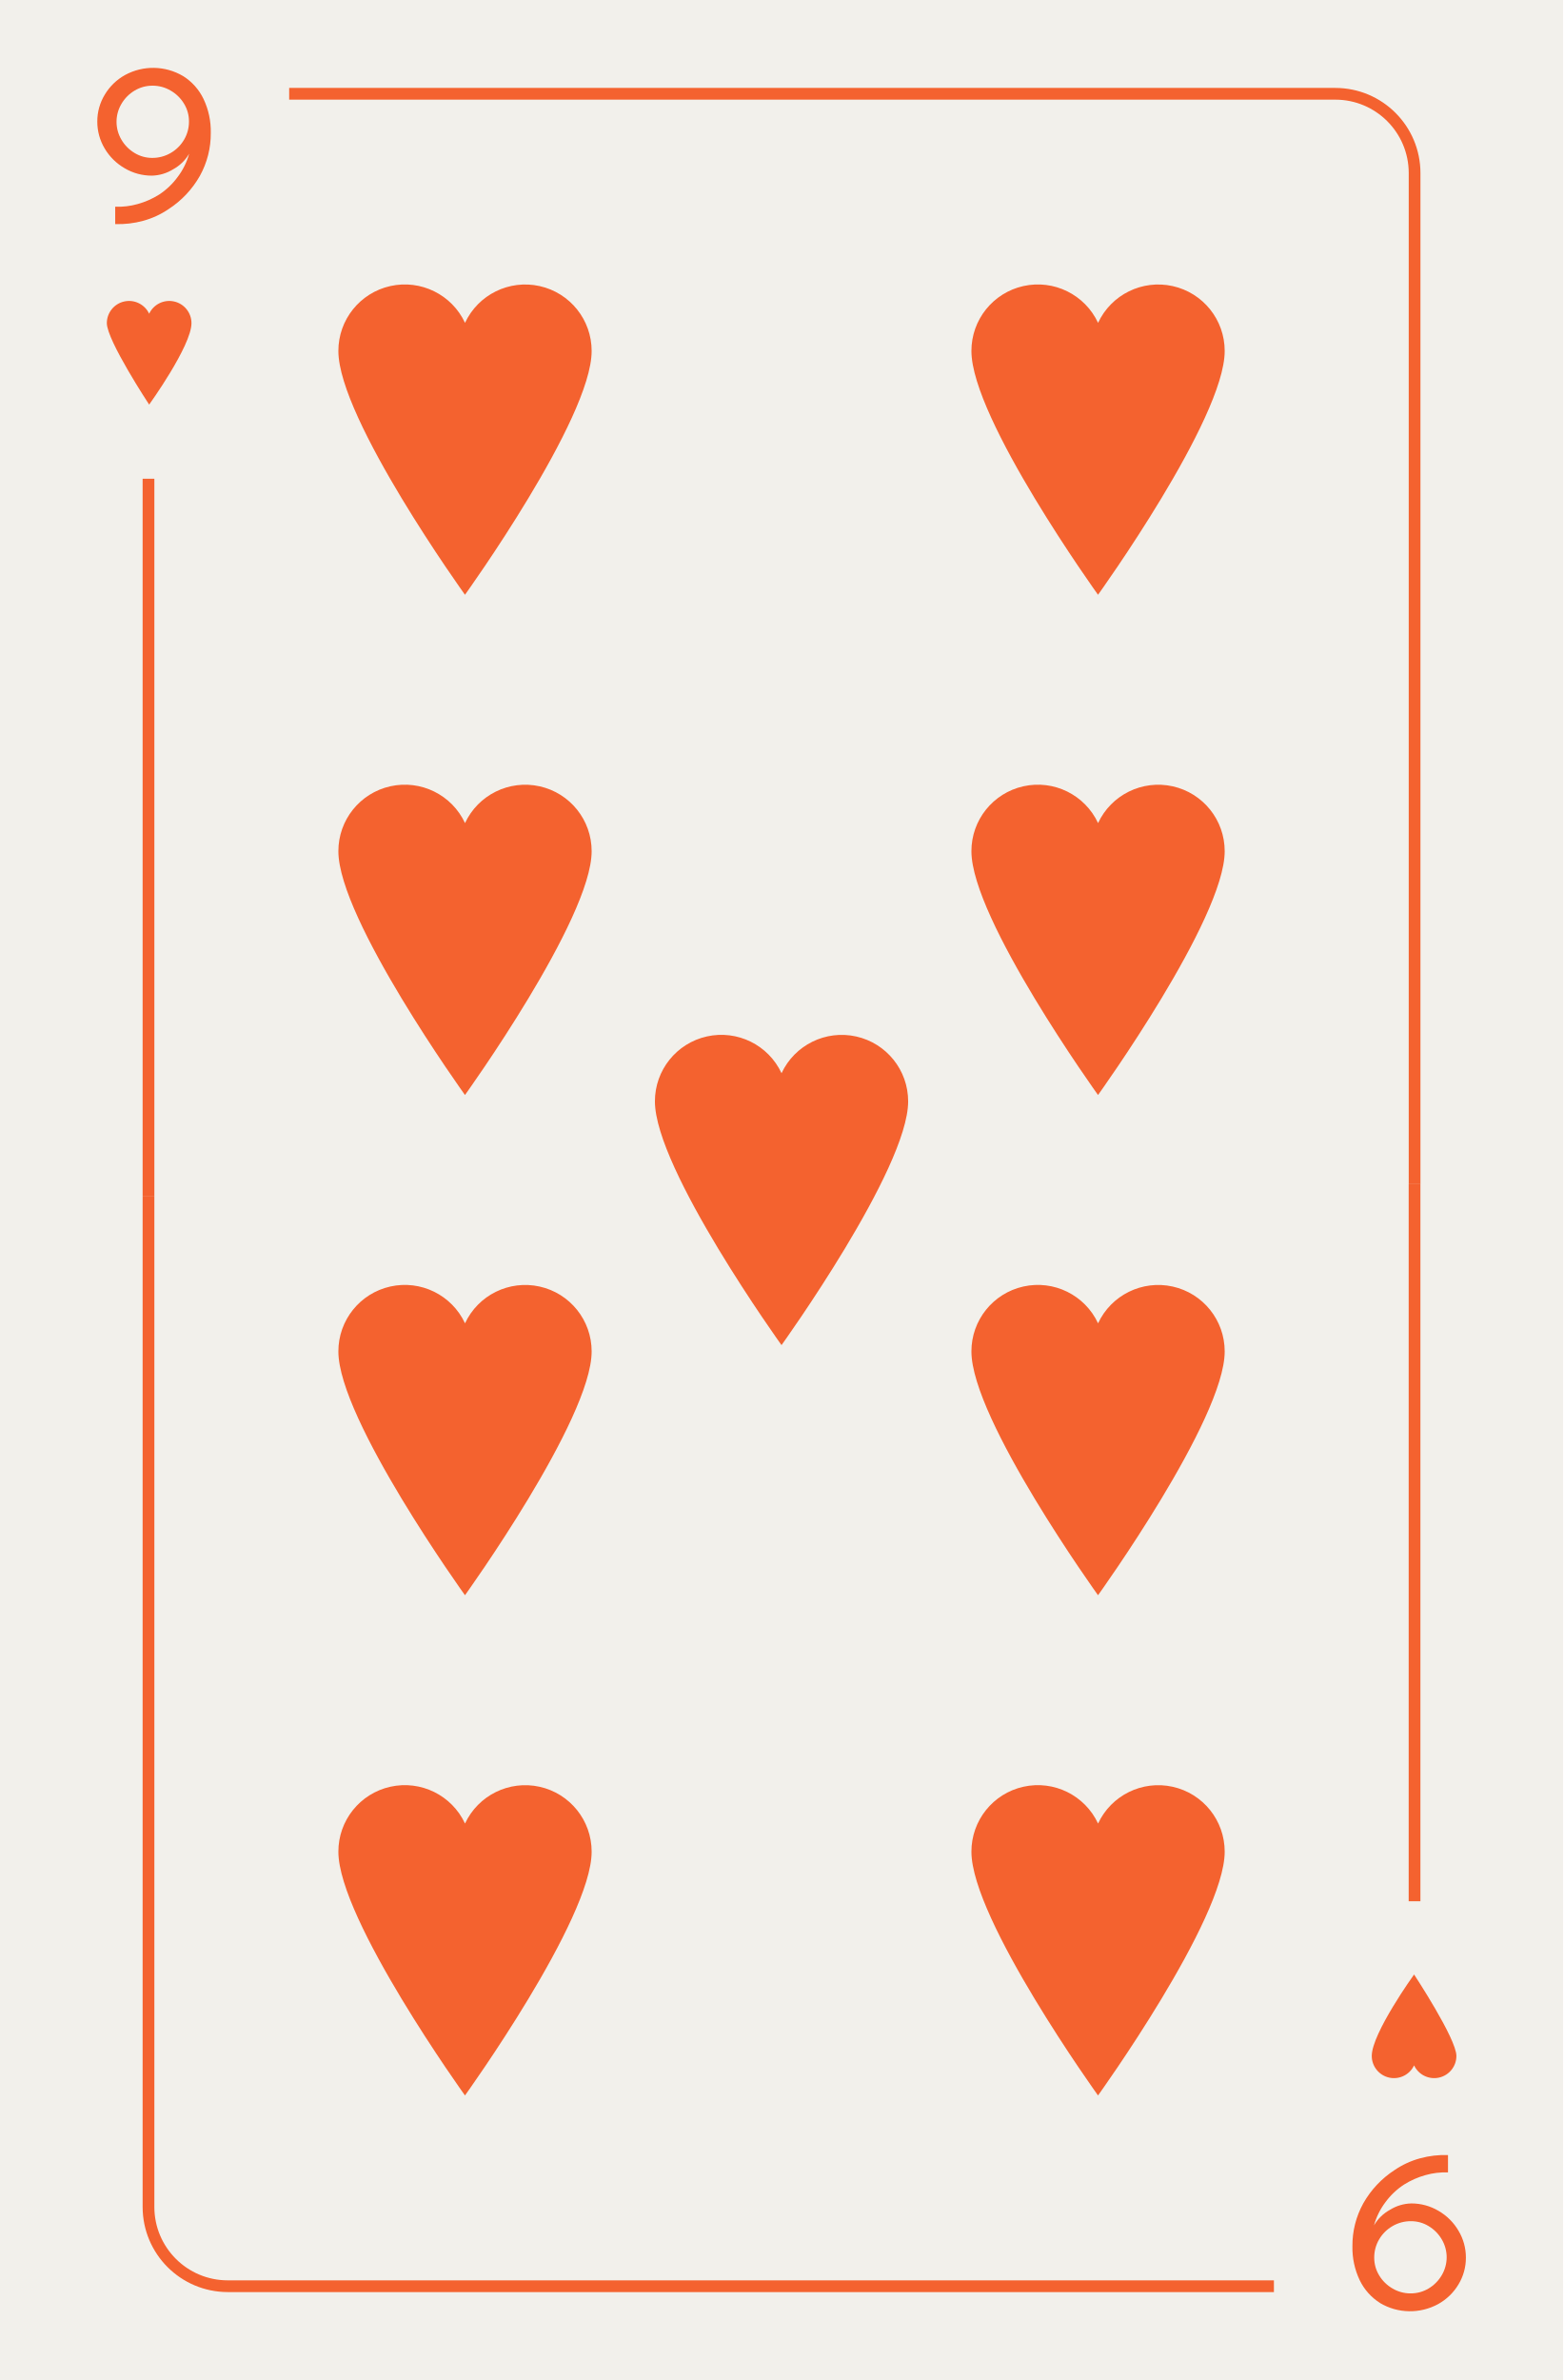
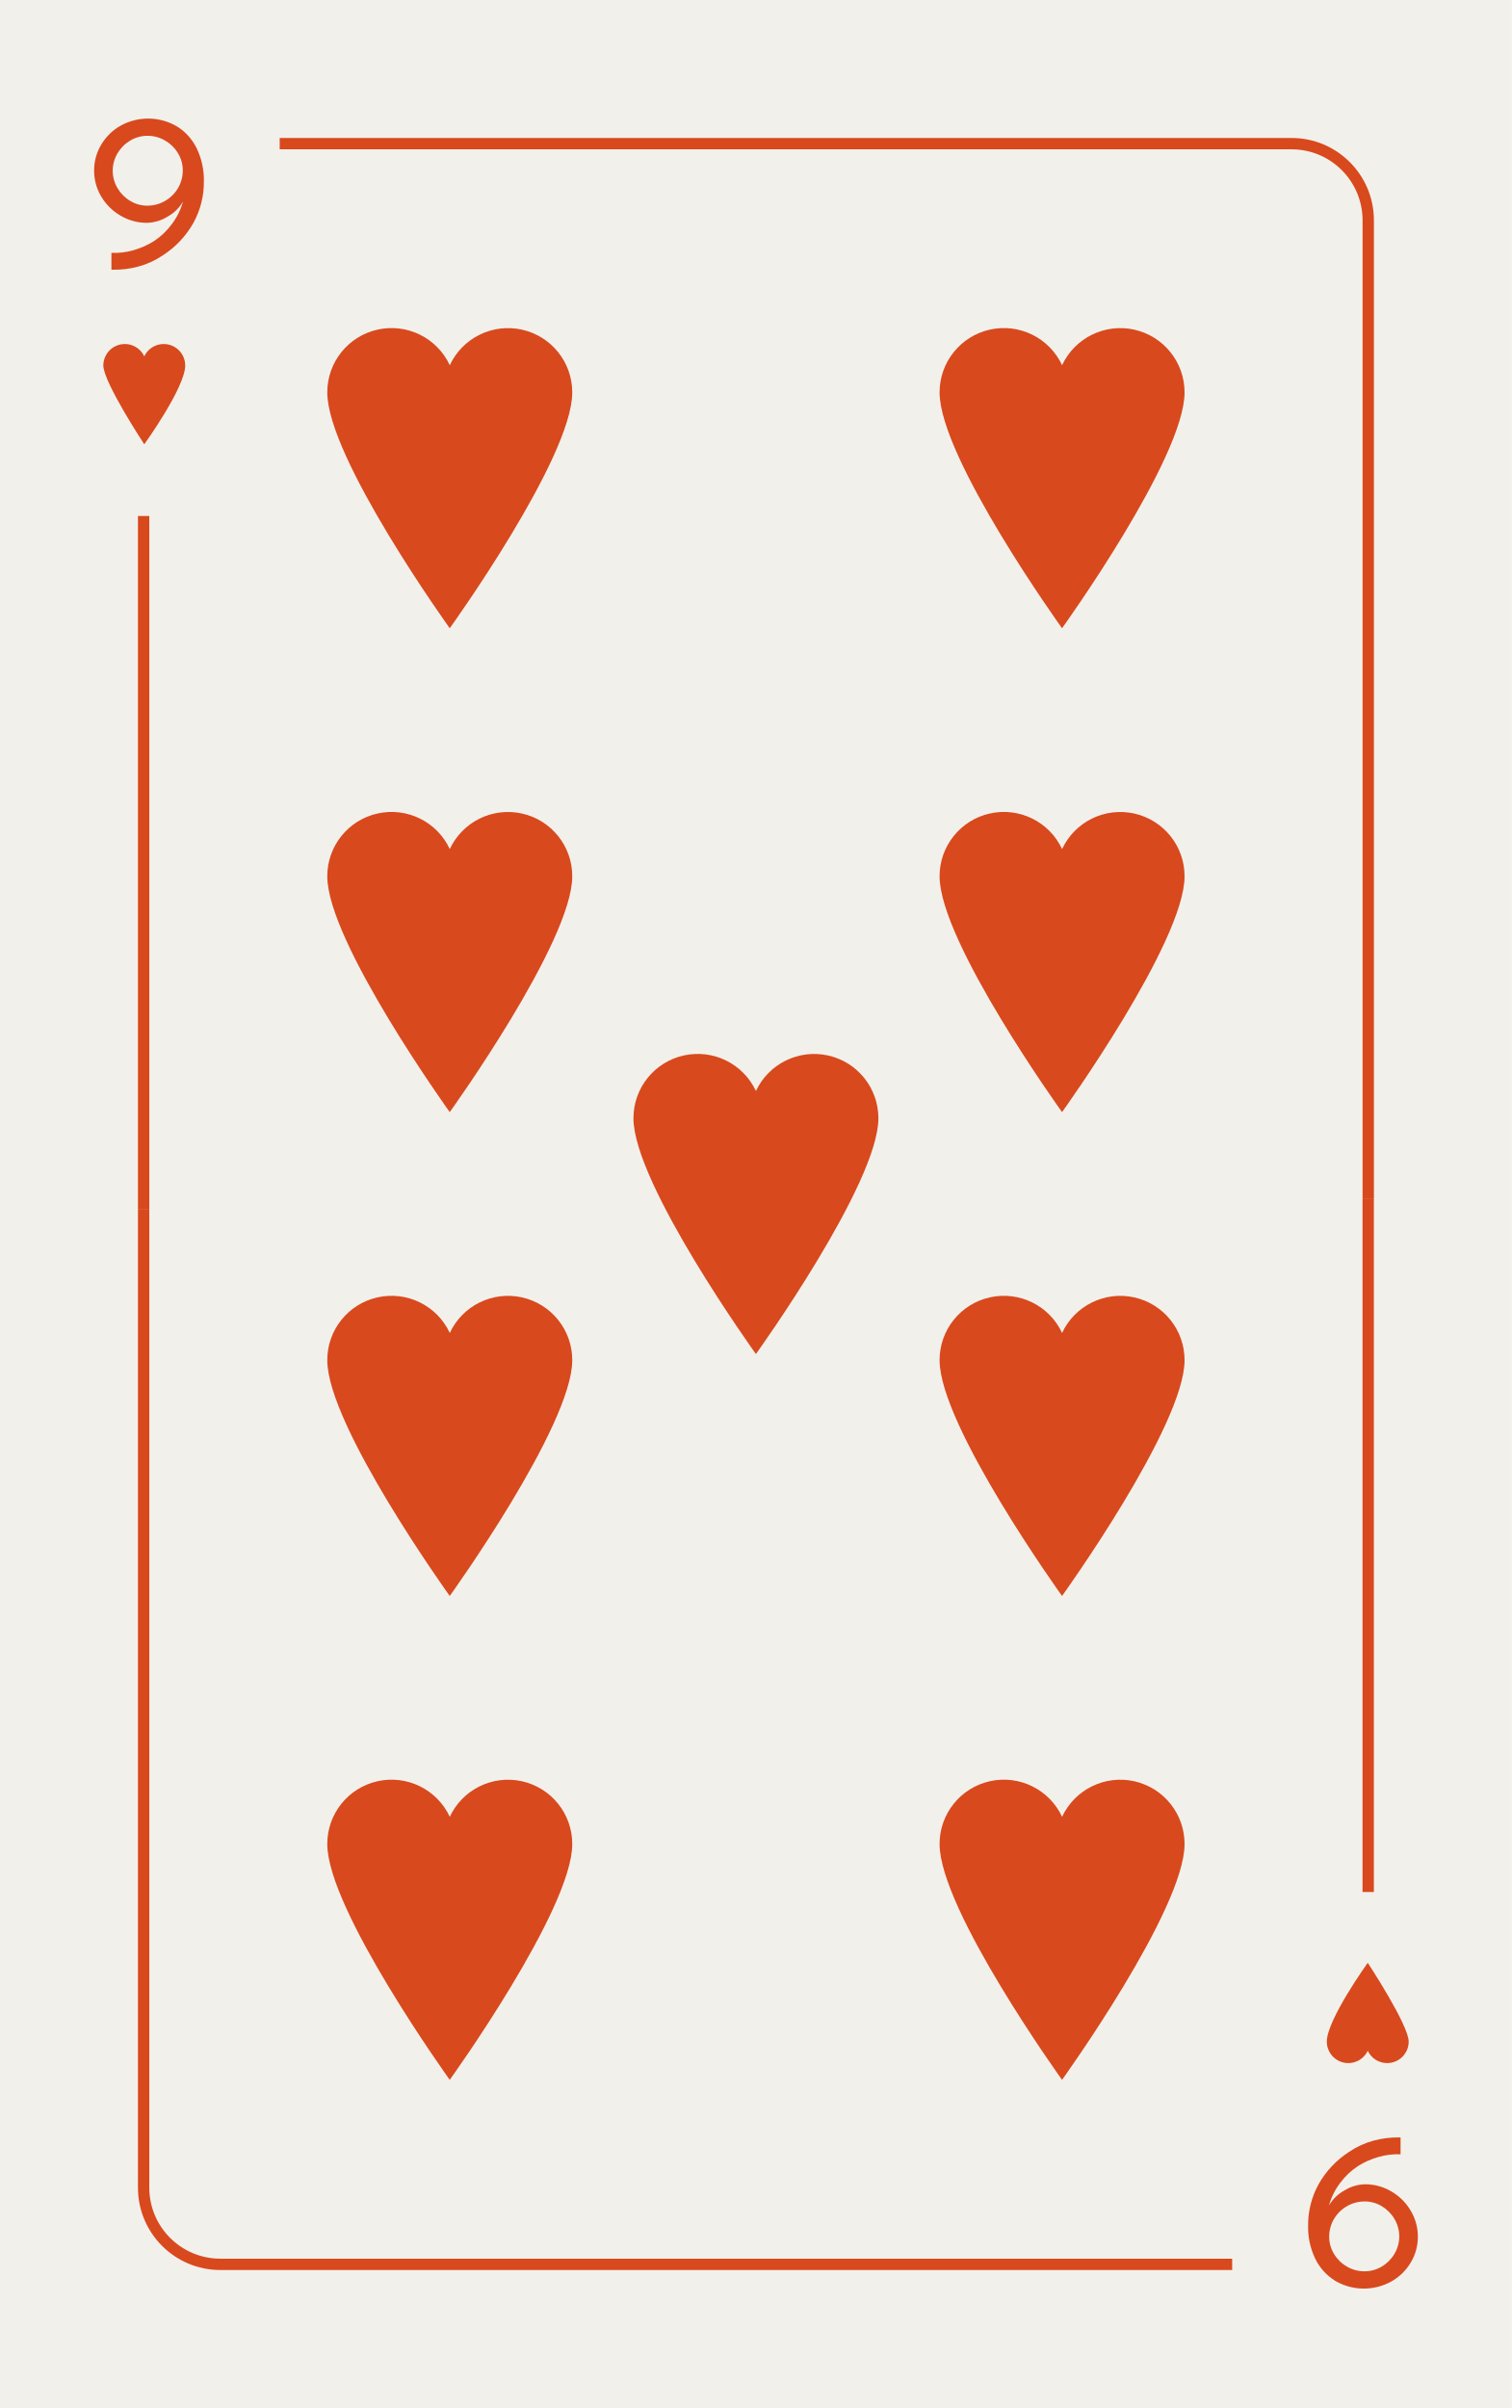
- <svg xmlns="http://www.w3.org/2000/svg" viewBox="0 0 800 1218">
+ <svg xmlns="http://www.w3.org/2000/svg" viewBox="0 0 800 1274">
  <defs>
-     <style>.cls-1{fill:#f2f0eb;}.cls-2{fill:#f4622f;}</style>
+     <style>.cls-1{fill:#f2f0eb;}.cls-2{fill:#d8491d;}</style>
  </defs>
  <g id="Layer_2" data-name="Layer 2">
-     <rect class="cls-1" width="800" height="1218" />
+     <rect class="cls-1" width="800" height="1274" />
  </g>
  <g id="Layer_1" data-name="Layer 1">
-     <path class="cls-2" d="M98,165.37a11.37,11.37,0,0,0-21.66-4.82,11.37,11.37,0,0,0-21.66,4.82c0,8.83,21.66,41.69,21.66,41.69S98,177,98,165.37Z" />
-     <rect class="cls-2" x="73" y="245" width="6" height="367" />
-     <path class="cls-2" d="M727,606h-6V88.54A37.58,37.58,0,0,0,683.46,51H148V45H683.46A43.59,43.59,0,0,1,727,88.54Z" />
-     <path class="cls-2" d="M93.72,38.93a28.27,28.27,0,0,1,10.44,11.7A38.54,38.54,0,0,1,107.88,68a44.5,44.5,0,0,1-5.58,22,49,49,0,0,1-16,17,43.32,43.32,0,0,1-13,6,48.08,48.08,0,0,1-14.34,1.68v-8.88a37.23,37.23,0,0,0,11.52-1.38,41.26,41.26,0,0,0,11-4.86A36.49,36.49,0,0,0,91,90.47a35,35,0,0,0,5.82-11.82,21.2,21.2,0,0,1-8.22,8,21.59,21.59,0,0,1-10.86,3.24,27.16,27.16,0,0,1-13.92-3.78A28.19,28.19,0,0,1,53.58,76,26.63,26.63,0,0,1,49.8,62.21a26.22,26.22,0,0,1,3.84-13.8A27.74,27.74,0,0,1,64,38.39a30.06,30.06,0,0,1,29.7.54ZM68.88,46.37a19.14,19.14,0,0,0-6.72,6.78,18,18,0,0,0,0,18.36,19.14,19.14,0,0,0,6.72,6.78,17.2,17.2,0,0,0,9,2.52,18.48,18.48,0,0,0,9.48-2.52,18.84,18.84,0,0,0,6.84-6.78,18.16,18.16,0,0,0,2.52-9.42,17.2,17.2,0,0,0-2.52-9,19,19,0,0,0-6.84-6.72,18,18,0,0,0-9.24-2.52A17.62,17.62,0,0,0,68.88,46.37Z" />
-     <path class="cls-2" d="M702.08,1052.16a11.37,11.37,0,0,0,21.66,4.82,11.37,11.37,0,0,0,21.66-4.82c0-8.83-21.66-41.69-21.66-41.69S702.08,1040.57,702.08,1052.16Z" />
-     <rect class="cls-2" x="720.98" y="606" width="6" height="367" />
-     <path class="cls-2" d="M652,1173H116.52A43.59,43.59,0,0,1,73,1129.46V612h6v517.46A37.58,37.58,0,0,0,116.52,1167H652Z" />
-     <path class="cls-2" d="M706.34,1178.6a28.27,28.27,0,0,1-10.44-11.7,38.54,38.54,0,0,1-3.72-17.34,44.5,44.5,0,0,1,5.58-22,49,49,0,0,1,16-17,43.32,43.32,0,0,1,13-6,48.08,48.08,0,0,1,14.34-1.68v8.88a37.23,37.23,0,0,0-11.52,1.38,41.26,41.26,0,0,0-11,4.86,36.49,36.49,0,0,0-9.54,9.06,35,35,0,0,0-5.82,11.82,21.2,21.2,0,0,1,8.22-8,21.59,21.59,0,0,1,10.86-3.24,27.16,27.16,0,0,1,13.92,3.78,28.19,28.19,0,0,1,10.26,10.2,26.63,26.63,0,0,1,3.78,13.74,26.22,26.22,0,0,1-3.84,13.8,27.74,27.74,0,0,1-10.38,10,30.06,30.06,0,0,1-29.7-.54Zm24.84-7.44a19.14,19.14,0,0,0,6.72-6.78,18,18,0,0,0,0-18.36,19.14,19.14,0,0,0-6.72-6.78,17.2,17.2,0,0,0-9-2.52,18.48,18.48,0,0,0-9.48,2.52,18.84,18.84,0,0,0-6.84,6.78,18.16,18.16,0,0,0-2.52,9.42,17.2,17.2,0,0,0,2.52,9,19,19,0,0,0,6.84,6.72,18,18,0,0,0,9.24,2.52A17.62,17.62,0,0,0,731.18,1171.16Z" />
-     <path class="cls-2" d="M302.81,179.64A34,34,0,0,0,238,165.22a34,34,0,0,0-64.82,14.42c0,34.67,64.8,124.74,64.8,124.74S302.81,214.31,302.81,179.64Z" />
-     <path class="cls-2" d="M464.8,563.64A34,34,0,0,0,400,549.22a34,34,0,0,0-64.81,14.42c0,34.67,64.8,124.74,64.8,124.74S464.8,598.31,464.8,563.64Z" />
-     <path class="cls-2" d="M626.81,179.64A34,34,0,0,0,562,165.22a34,34,0,0,0-64.82,14.42c0,34.67,64.8,124.74,64.8,124.74S626.81,214.31,626.81,179.64Z" />
-     <path class="cls-2" d="M302.81,435.64A34,34,0,0,0,238,421.22a34,34,0,0,0-64.82,14.42c0,34.67,64.8,124.74,64.8,124.74S302.81,470.31,302.81,435.64Z" />
-     <path class="cls-2" d="M626.81,435.64A34,34,0,0,0,562,421.22a34,34,0,0,0-64.82,14.42c0,34.67,64.8,124.74,64.8,124.74S626.81,470.31,626.81,435.64Z" />
-     <path class="cls-2" d="M302.81,691.64A34,34,0,0,0,238,677.22a34,34,0,0,0-64.82,14.42c0,34.67,64.8,124.74,64.8,124.74S302.81,726.31,302.81,691.64Z" />
-     <path class="cls-2" d="M626.81,691.64A34,34,0,0,0,562,677.22a34,34,0,0,0-64.82,14.42c0,34.67,64.8,124.74,64.8,124.74S626.81,726.31,626.81,691.64Z" />
-     <path class="cls-2" d="M302.81,947.64A34,34,0,0,0,238,933.22a34,34,0,0,0-64.82,14.42c0,34.67,64.8,124.74,64.8,124.74S302.81,982.31,302.81,947.64Z" />
-     <path class="cls-2" d="M626.81,947.64A34,34,0,0,0,562,933.22a34,34,0,0,0-64.82,14.42c0,34.67,64.8,124.74,64.8,124.74S626.81,982.31,626.81,947.64Z" />
+     <path class="cls-2" d="M98,193.37a11.37,11.37,0,0,0-21.66-4.82,11.37,11.37,0,0,0-21.66,4.82c0,8.83,21.66,41.69,21.66,41.69S98,205,98,193.37Z" />
+     <rect class="cls-2" x="73" y="273" width="6" height="367" />
+     <path class="cls-2" d="M727,634h-6V116.54A37.58,37.58,0,0,0,683.46,79H148V73H683.46A43.59,43.59,0,0,1,727,116.54Z" />
+     <path class="cls-2" d="M93.72,66.93a28.27,28.27,0,0,1,10.44,11.7A38.54,38.54,0,0,1,107.88,96a44.5,44.5,0,0,1-5.58,22,49,49,0,0,1-16,17,43.32,43.32,0,0,1-13,6,48.08,48.08,0,0,1-14.34,1.68v-8.88a37.23,37.23,0,0,0,11.52-1.38,41.26,41.26,0,0,0,11-4.86A36.49,36.49,0,0,0,91,118.47a35,35,0,0,0,5.82-11.82,21.2,21.2,0,0,1-8.22,8,21.59,21.59,0,0,1-10.86,3.24,27.16,27.16,0,0,1-13.92-3.78A28.19,28.19,0,0,1,53.58,104,26.63,26.63,0,0,1,49.8,90.21a26.22,26.22,0,0,1,3.84-13.8A27.74,27.74,0,0,1,64,66.39a30.06,30.06,0,0,1,29.7.54ZM68.88,74.37a19.14,19.14,0,0,0-6.72,6.78,18,18,0,0,0,0,18.36,19.14,19.14,0,0,0,6.72,6.78,17.2,17.2,0,0,0,9,2.52,18.48,18.48,0,0,0,9.48-2.52,18.84,18.84,0,0,0,6.84-6.78,18.16,18.16,0,0,0,2.52-9.42,17.2,17.2,0,0,0-2.52-9,19,19,0,0,0-6.84-6.72,18,18,0,0,0-9.24-2.52A17.62,17.62,0,0,0,68.88,74.37Z" />
+     <path class="cls-2" d="M702.08,1080.16a11.37,11.37,0,0,0,21.66,4.82,11.37,11.37,0,0,0,21.66-4.82c0-8.83-21.66-41.69-21.66-41.69S702.08,1068.57,702.08,1080.16Z" />
+     <rect class="cls-2" x="720.98" y="634" width="6" height="367" />
+     <path class="cls-2" d="M652,1201H116.52A43.59,43.59,0,0,1,73,1157.46V640h6v517.46A37.58,37.58,0,0,0,116.52,1195H652Z" />
+     <path class="cls-2" d="M706.34,1206.6a28.27,28.27,0,0,1-10.44-11.7,38.54,38.54,0,0,1-3.72-17.34,44.5,44.5,0,0,1,5.58-22,49,49,0,0,1,16-17,43.32,43.32,0,0,1,13-6,48.08,48.08,0,0,1,14.34-1.68v8.88a37.23,37.23,0,0,0-11.52,1.38,41.26,41.26,0,0,0-11,4.86,36.49,36.49,0,0,0-9.54,9.06,35,35,0,0,0-5.82,11.82,21.2,21.2,0,0,1,8.22-8,21.59,21.59,0,0,1,10.86-3.24,27.16,27.16,0,0,1,13.92,3.78,28.19,28.19,0,0,1,10.26,10.2,26.63,26.63,0,0,1,3.78,13.74,26.22,26.22,0,0,1-3.84,13.8,27.74,27.74,0,0,1-10.38,10,30.06,30.06,0,0,1-29.7-.54Zm24.84-7.44a19.14,19.14,0,0,0,6.72-6.78,18,18,0,0,0,0-18.36,19.14,19.14,0,0,0-6.72-6.78,17.2,17.2,0,0,0-9-2.52,18.48,18.48,0,0,0-9.48,2.52,18.84,18.84,0,0,0-6.84,6.78,18.16,18.16,0,0,0-2.52,9.42,17.2,17.2,0,0,0,2.52,9,19,19,0,0,0,6.84,6.72,18,18,0,0,0,9.24,2.52A17.62,17.62,0,0,0,731.18,1199.16Z" />
+     <path class="cls-2" d="M302.81,207.64A34,34,0,0,0,238,193.22a34,34,0,0,0-64.82,14.42c0,34.67,64.8,124.74,64.8,124.74S302.81,242.31,302.81,207.64Z" />
+     <path class="cls-2" d="M464.8,591.64A34,34,0,0,0,400,577.22a34,34,0,0,0-64.81,14.42c0,34.67,64.8,124.74,64.8,124.74S464.8,626.31,464.8,591.64Z" />
+     <path class="cls-2" d="M626.81,207.64A34,34,0,0,0,562,193.22a34,34,0,0,0-64.82,14.42c0,34.67,64.8,124.74,64.8,124.74S626.81,242.31,626.81,207.64Z" />
+     <path class="cls-2" d="M302.81,463.64A34,34,0,0,0,238,449.22a34,34,0,0,0-64.82,14.42c0,34.67,64.8,124.74,64.8,124.74S302.81,498.31,302.81,463.64Z" />
+     <path class="cls-2" d="M626.81,463.64A34,34,0,0,0,562,449.22a34,34,0,0,0-64.82,14.42c0,34.67,64.8,124.74,64.8,124.74S626.81,498.31,626.81,463.64Z" />
+     <path class="cls-2" d="M302.81,719.64A34,34,0,0,0,238,705.22a34,34,0,0,0-64.82,14.42c0,34.67,64.8,124.74,64.8,124.74S302.81,754.31,302.81,719.64Z" />
+     <path class="cls-2" d="M626.81,719.64A34,34,0,0,0,562,705.22a34,34,0,0,0-64.82,14.42c0,34.67,64.8,124.74,64.8,124.74S626.81,754.31,626.81,719.64Z" />
+     <path class="cls-2" d="M302.81,975.64A34,34,0,0,0,238,961.22a34,34,0,0,0-64.82,14.42c0,34.67,64.8,124.74,64.8,124.74S302.81,1010.31,302.81,975.64Z" />
+     <path class="cls-2" d="M626.81,975.64A34,34,0,0,0,562,961.22a34,34,0,0,0-64.82,14.42c0,34.67,64.8,124.74,64.8,124.74S626.81,1010.31,626.81,975.64Z" />
  </g>
</svg>
